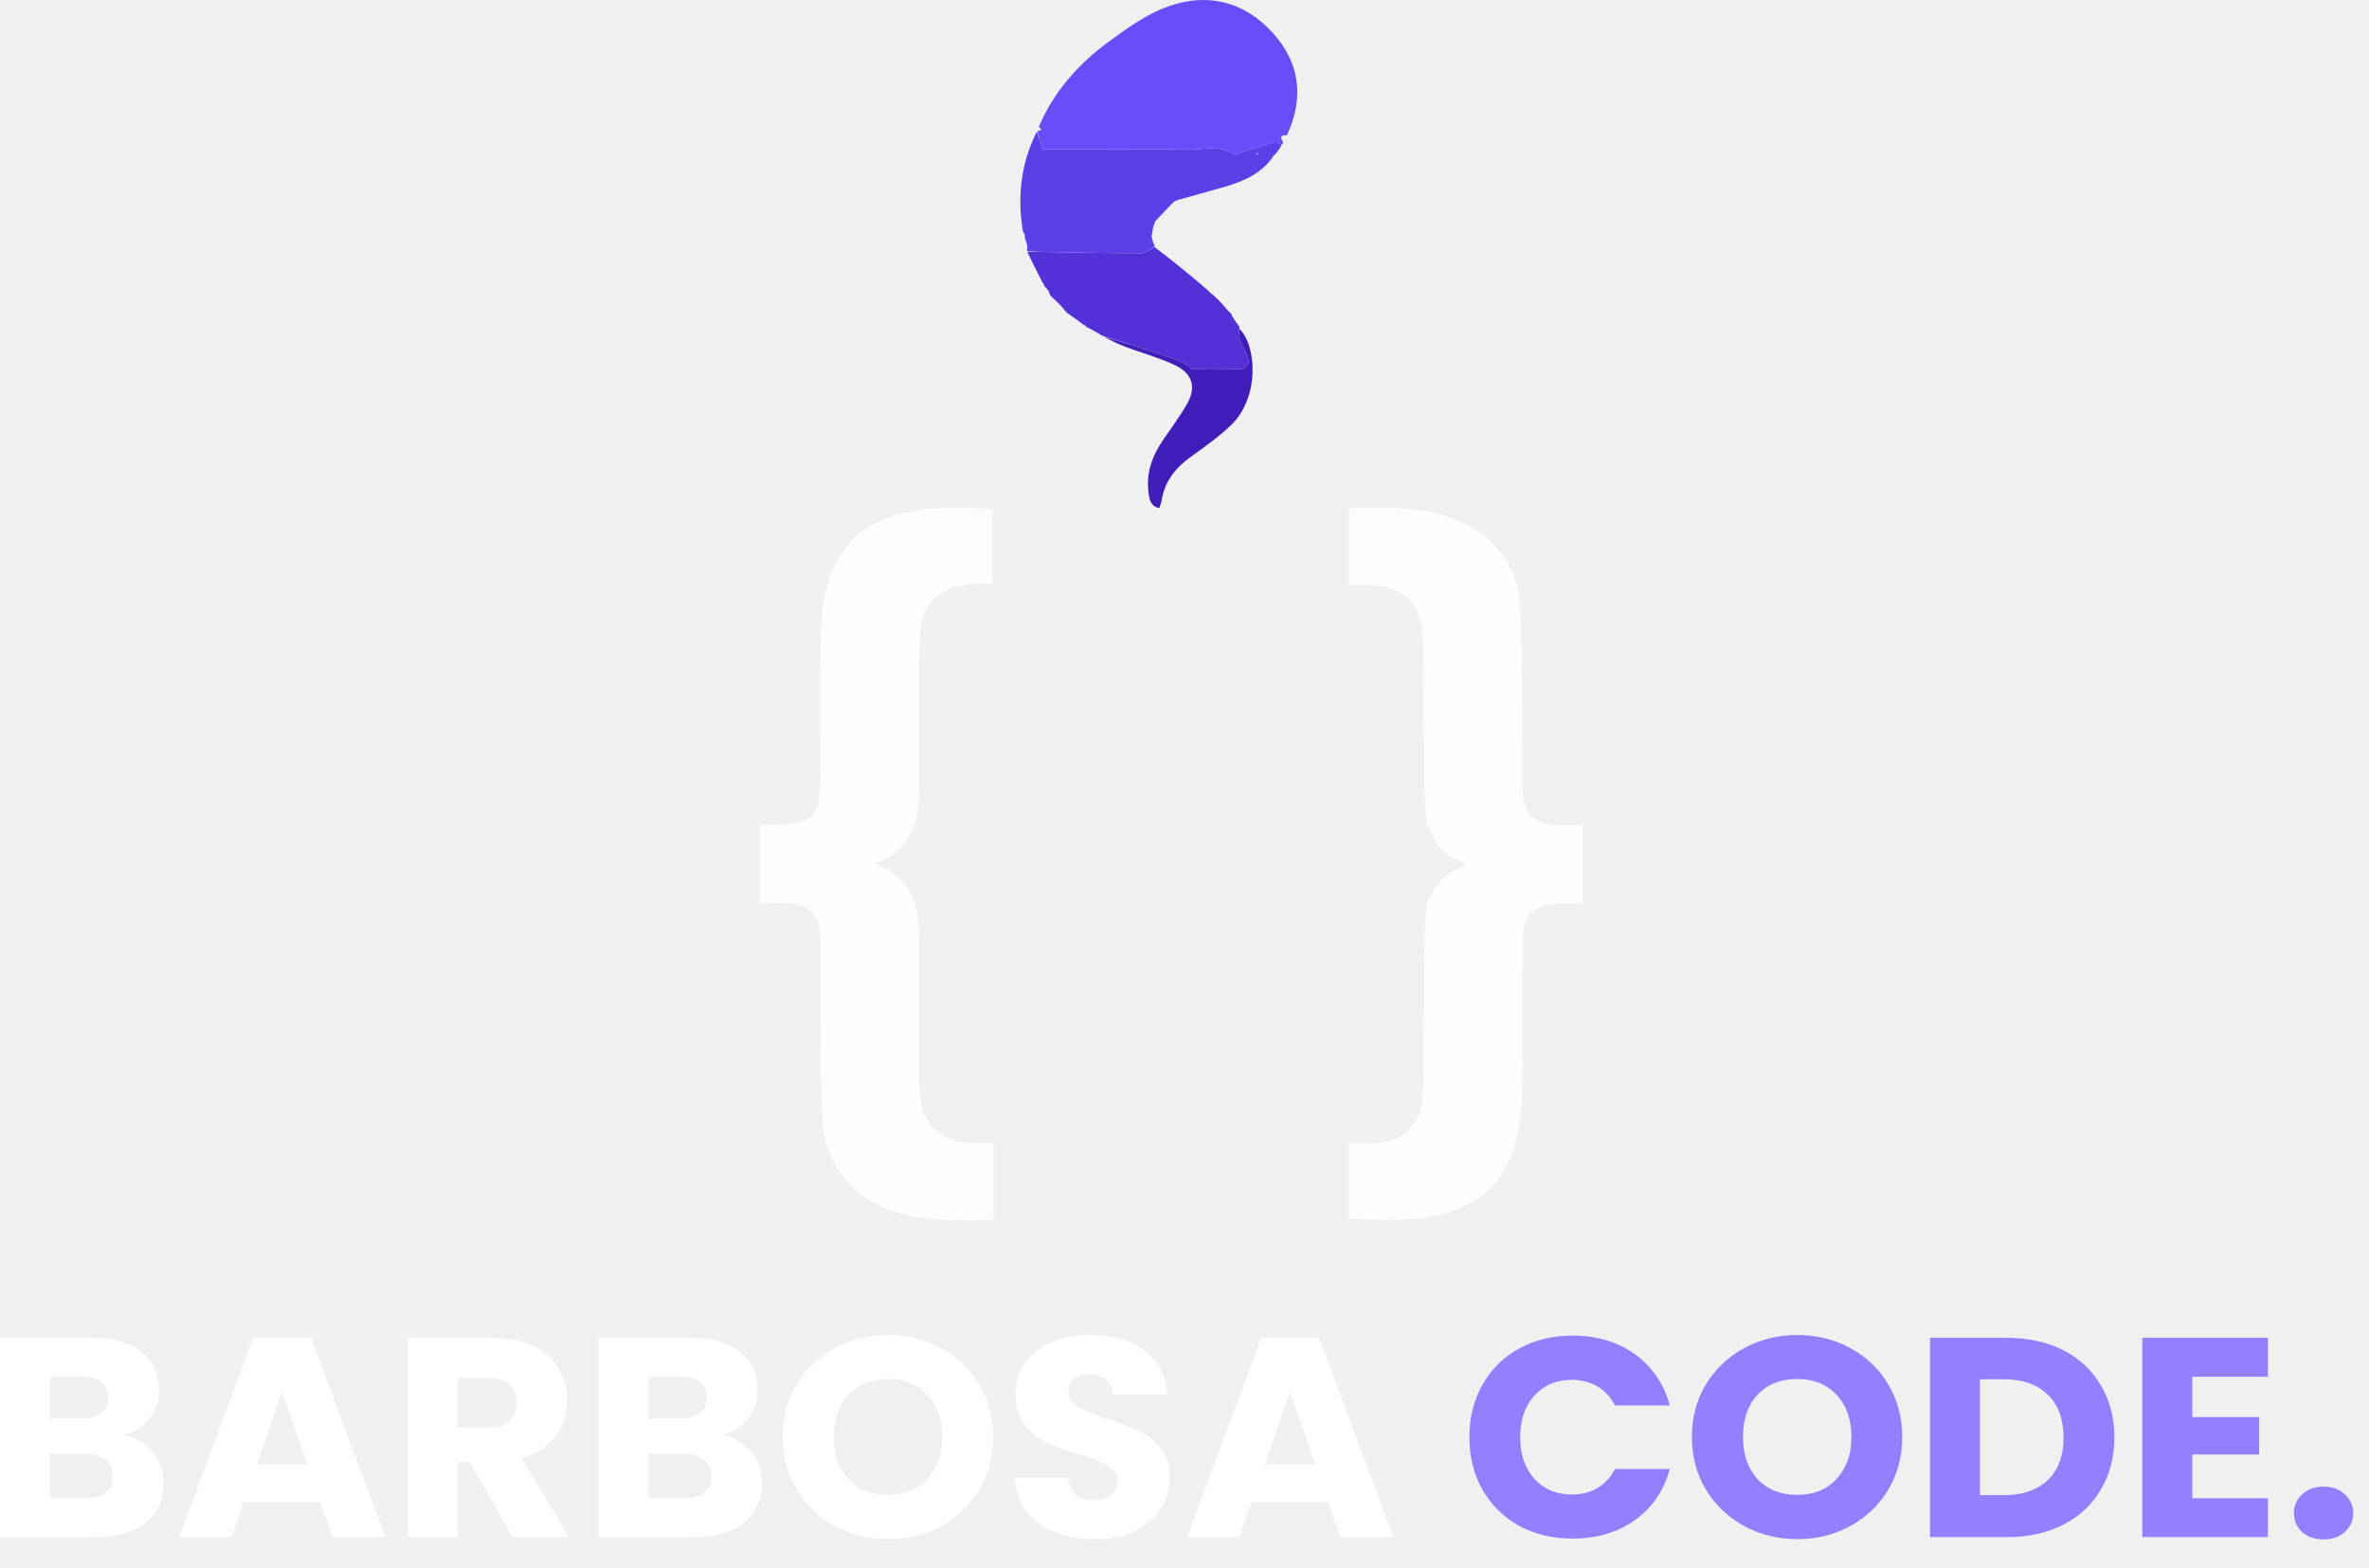
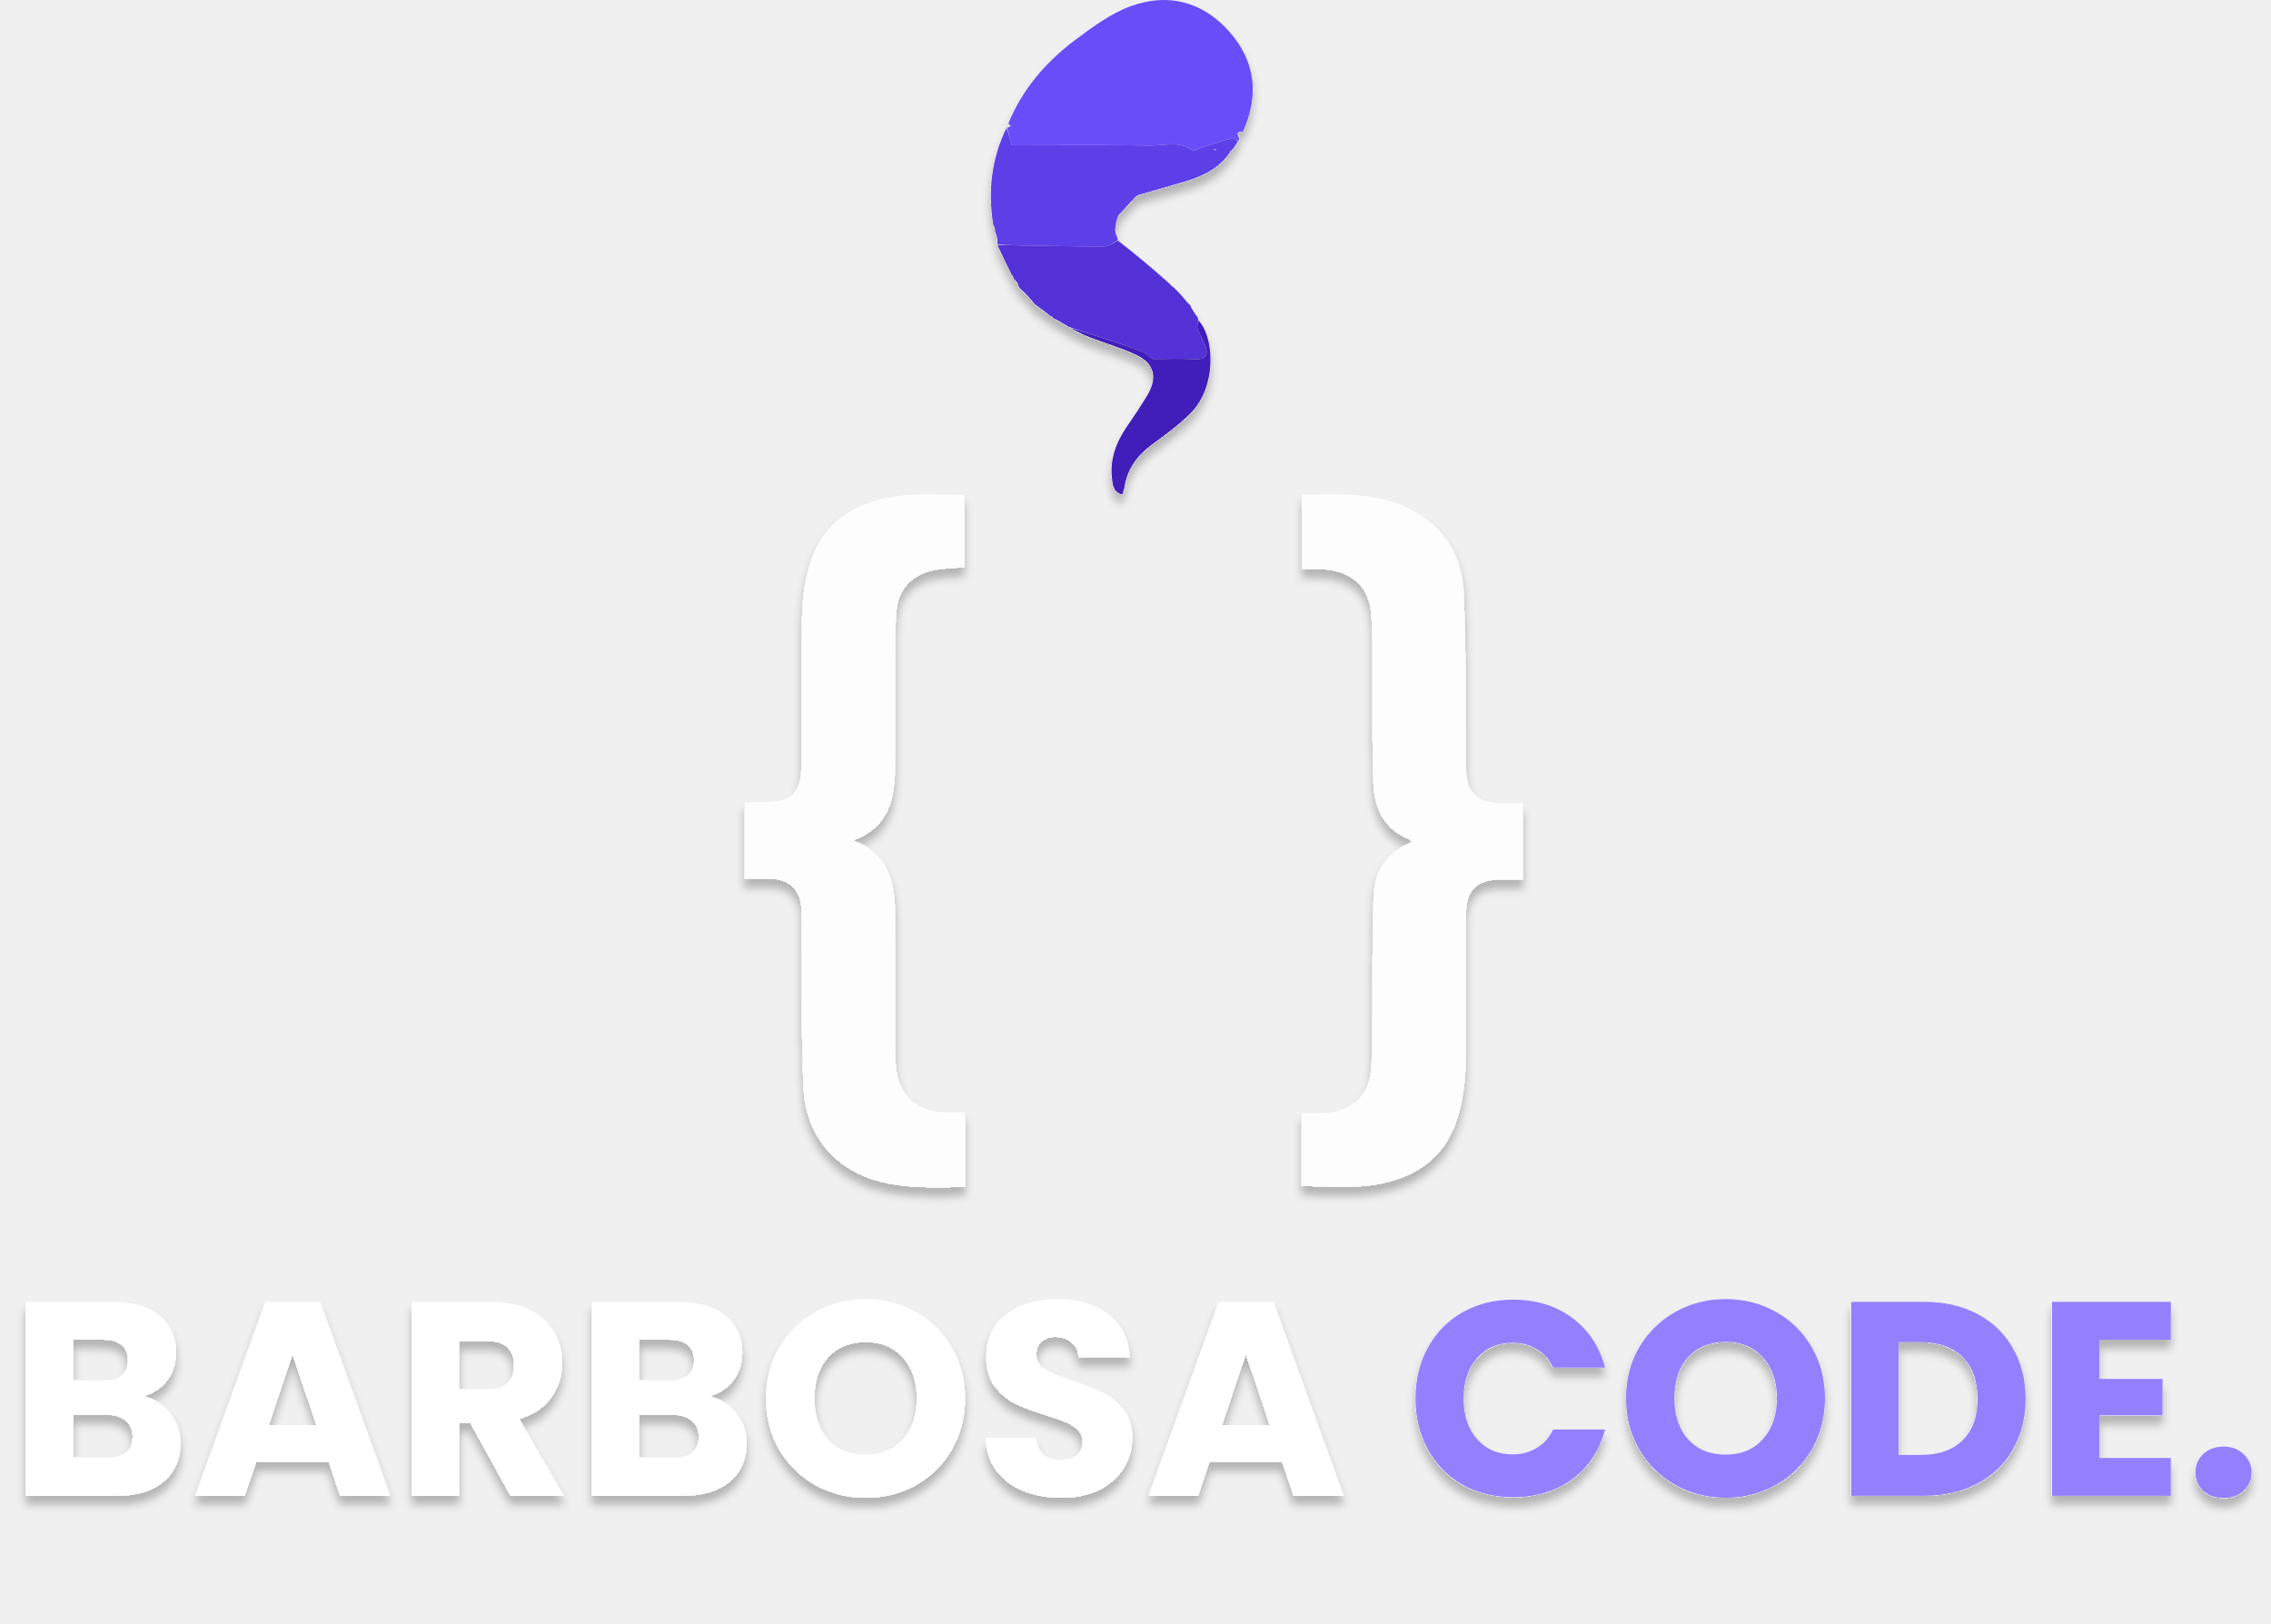
- <svg xmlns="http://www.w3.org/2000/svg" width="71" height="47" viewBox="0 0 71 47" fill="none">
-   <path d="M42.669 21.447C42.663 20.605 42.69 19.795 42.642 18.989C42.588 18.08 42.041 17.591 41.106 17.532C40.891 17.519 40.675 17.53 40.434 17.53C40.434 16.763 40.434 16.018 40.434 15.238C41.61 15.223 42.788 15.149 43.875 15.685C44.942 16.211 45.512 17.116 45.562 18.243C45.641 20.012 45.619 21.785 45.632 23.555C45.638 24.435 45.938 24.739 46.832 24.738C47.025 24.738 47.217 24.738 47.435 24.738C47.435 25.514 47.435 26.273 47.435 27.088C47.211 27.088 46.978 27.087 46.745 27.088C45.976 27.091 45.637 27.415 45.635 28.157C45.632 29.707 45.656 31.258 45.621 32.808C45.608 33.364 45.529 33.94 45.355 34.467C44.921 35.781 43.856 36.373 42.524 36.523C41.842 36.6 41.143 36.536 40.431 36.536C40.431 35.82 40.431 35.072 40.431 34.284C40.69 34.284 40.938 34.295 41.184 34.282C41.997 34.24 42.564 33.748 42.63 32.96C42.682 32.333 42.661 31.699 42.668 31.069C42.681 29.928 42.665 28.787 42.709 27.648C42.743 26.755 43.102 26.296 43.925 25.933C43.901 25.907 43.884 25.871 43.856 25.861C43.049 25.552 42.738 24.916 42.704 24.136C42.666 23.252 42.678 22.365 42.669 21.447Z" fill="#FDFDFD" />
-   <path d="M29.771 35.318C29.771 35.747 29.771 36.143 29.771 36.561C28.81 36.577 27.879 36.62 26.969 36.368C25.625 35.994 24.729 34.967 24.651 33.564C24.575 32.206 24.6 30.843 24.584 29.481C24.578 28.983 24.592 28.484 24.578 27.986C24.561 27.425 24.205 27.086 23.628 27.068C23.355 27.059 23.082 27.066 22.783 27.066C22.783 26.279 22.783 25.512 22.783 24.713C22.961 24.713 23.129 24.713 23.296 24.713C24.296 24.717 24.583 24.443 24.583 23.483C24.583 21.999 24.556 20.514 24.596 19.031C24.613 18.431 24.69 17.806 24.892 17.244C25.364 15.928 26.478 15.39 27.818 15.257C28.447 15.194 29.089 15.246 29.748 15.246C29.748 15.969 29.748 16.715 29.748 17.47C29.43 17.498 29.102 17.503 28.783 17.561C28.07 17.691 27.639 18.148 27.583 18.856C27.542 19.385 27.551 19.918 27.549 20.449C27.545 21.501 27.556 22.554 27.547 23.606C27.538 24.578 27.37 25.476 26.203 25.889C27.348 26.291 27.537 27.166 27.545 28.122C27.556 29.551 27.547 30.98 27.549 32.408C27.549 32.585 27.559 32.763 27.58 32.938C27.675 33.719 28.221 34.216 29.035 34.257C29.262 34.269 29.489 34.259 29.771 34.259C29.771 34.609 29.771 34.947 29.771 35.318Z" fill="#FDFDFD" />
-   <path d="M31.135 3.8C31.581 2.748 32.321 1.913 33.242 1.24C33.793 0.837 34.373 0.419 35.01 0.192C36.195 -0.23 37.296 0.049 38.142 0.981C38.964 1.888 39.089 2.933 38.571 4.054C38.228 4.055 38.507 4.238 38.447 4.31C38.447 4.31 38.45 4.329 38.421 4.332C38.332 4.306 38.263 4.245 38.215 4.258C37.893 4.344 37.576 4.446 37.257 4.545C37.162 4.574 37.027 4.662 36.981 4.63C36.553 4.329 36.072 4.492 35.622 4.484C34.158 4.46 32.694 4.475 31.245 4.475C31.197 4.304 31.145 4.117 31.092 3.93C31.092 3.93 31.089 3.927 31.112 3.928C31.161 3.914 31.186 3.899 31.21 3.884C31.185 3.856 31.16 3.828 31.135 3.8Z" fill="#694DF8" />
-   <path d="M31.074 3.944C31.145 4.117 31.197 4.304 31.245 4.475C32.694 4.475 34.158 4.46 35.622 4.484C36.072 4.492 36.553 4.329 36.981 4.63C37.027 4.662 37.162 4.574 37.257 4.545C37.576 4.446 37.893 4.344 38.215 4.258C38.263 4.245 38.332 4.306 38.413 4.338C38.359 4.449 38.283 4.556 38.182 4.665C38.152 4.663 38.148 4.659 38.143 4.656C38.15 4.665 38.158 4.673 38.165 4.682C37.812 5.2 37.274 5.438 36.688 5.604C36.233 5.733 35.779 5.864 35.281 6C35.208 6.029 35.18 6.052 35.152 6.075C34.995 6.241 34.839 6.406 34.655 6.598C34.614 6.641 34.607 6.659 34.607 6.679C34.607 6.679 34.607 6.71 34.584 6.739C34.557 6.809 34.551 6.85 34.546 6.892C34.543 6.937 34.54 6.982 34.515 7.064C34.526 7.18 34.558 7.257 34.591 7.335C34.591 7.335 34.608 7.356 34.602 7.395C34.459 7.489 34.323 7.592 34.187 7.592C33.258 7.593 32.329 7.573 31.4 7.557C31.197 7.554 30.993 7.539 30.79 7.53C30.784 7.501 30.778 7.472 30.79 7.405C30.777 7.29 30.747 7.212 30.716 7.135C30.712 7.124 30.707 7.113 30.716 7.075C30.706 7.009 30.682 6.971 30.657 6.933C30.486 5.903 30.593 4.908 31.074 3.944ZM37.642 4.62C37.666 4.62 37.69 4.62 37.714 4.619C37.715 4.619 37.715 4.593 37.715 4.593C37.691 4.591 37.667 4.591 37.642 4.62Z" fill="#5D3FE8" />
-   <path d="M30.79 7.554C30.993 7.539 31.197 7.554 31.4 7.557C32.329 7.573 33.258 7.593 34.187 7.592C34.323 7.592 34.459 7.489 34.604 7.408C35.148 7.818 35.685 8.255 36.235 8.731C36.292 8.801 36.336 8.831 36.38 8.86C36.486 8.962 36.593 9.064 36.712 9.206C36.782 9.298 36.839 9.349 36.897 9.401C36.903 9.41 36.91 9.419 36.924 9.467C37.001 9.601 37.071 9.696 37.141 9.791C37.141 9.791 37.153 9.811 37.146 9.847C37.137 9.976 37.106 10.078 37.137 10.158C37.211 10.348 37.344 10.519 37.398 10.713C37.462 10.946 37.369 11.079 37.076 11.065C36.613 11.043 36.147 11.059 35.718 11.059C35.602 10.978 35.511 10.886 35.401 10.844C35.079 10.72 34.75 10.614 34.422 10.507C33.973 10.36 33.523 10.219 33.074 10.076C33.048 10.069 33.022 10.063 32.973 10.025C32.817 9.929 32.684 9.862 32.551 9.796C32.551 9.796 32.547 9.796 32.539 9.78C32.518 9.746 32.499 9.737 32.476 9.736C32.465 9.733 32.454 9.731 32.424 9.699C32.272 9.579 32.139 9.489 32.005 9.398C31.964 9.362 31.924 9.326 31.871 9.25C31.733 9.093 31.606 8.976 31.479 8.859C31.468 8.835 31.456 8.81 31.44 8.749C31.418 8.699 31.4 8.685 31.382 8.672C31.382 8.672 31.379 8.671 31.373 8.654C31.353 8.618 31.336 8.606 31.313 8.601C31.313 8.601 31.299 8.582 31.298 8.551C31.28 8.505 31.263 8.488 31.246 8.471C31.094 8.174 30.942 7.876 30.79 7.554Z" fill="#5331D7" />
-   <path d="M33.085 10.096C33.523 10.219 33.973 10.36 34.422 10.507C34.75 10.614 35.079 10.72 35.401 10.844C35.511 10.886 35.602 10.978 35.718 11.059C36.147 11.059 36.613 11.043 37.076 11.065C37.369 11.079 37.462 10.946 37.398 10.713C37.344 10.519 37.211 10.348 37.137 10.158C37.106 10.078 37.137 9.976 37.146 9.859C37.664 10.357 37.761 11.908 36.896 12.742C36.528 13.097 36.1 13.399 35.681 13.7C35.221 14.029 34.907 14.436 34.816 14.993C34.804 15.067 34.774 15.137 34.745 15.234C34.46 15.165 34.445 14.945 34.42 14.747C34.346 14.158 34.544 13.64 34.879 13.159C35.108 12.83 35.341 12.502 35.548 12.159C35.873 11.621 35.757 11.19 35.177 10.927C34.706 10.712 34.199 10.572 33.711 10.389C33.501 10.31 33.301 10.207 33.085 10.096Z" fill="#411DB9" />
-   <path d="M3.721 43.013C4.077 43.087 4.363 43.26 4.579 43.532C4.795 43.799 4.903 44.105 4.903 44.452C4.903 44.951 4.722 45.348 4.36 45.643C4.004 45.932 3.505 46.077 2.863 46.077H0V40.103H2.767C3.391 40.103 3.879 40.242 4.229 40.52C4.585 40.798 4.763 41.175 4.763 41.652C4.763 42.003 4.667 42.295 4.474 42.528C4.287 42.761 4.036 42.922 3.721 43.013ZM1.497 42.52H2.478C2.723 42.52 2.91 42.469 3.038 42.367C3.172 42.259 3.24 42.103 3.24 41.898C3.24 41.694 3.172 41.538 3.038 41.43C2.91 41.322 2.723 41.269 2.478 41.269H1.497V42.52ZM2.6 44.903C2.851 44.903 3.044 44.849 3.178 44.741C3.318 44.627 3.388 44.466 3.388 44.256C3.388 44.046 3.315 43.881 3.17 43.762C3.029 43.643 2.834 43.584 2.583 43.584H1.497V44.903H2.6ZM9.598 45.022H7.304L6.936 46.077H5.369L7.593 40.103H9.326L11.55 46.077H9.966L9.598 45.022ZM9.213 43.898L8.451 41.711L7.698 43.898H9.213ZM15.362 46.077L14.083 43.822H13.724V46.077H12.227V40.103H14.74C15.225 40.103 15.636 40.185 15.975 40.349C16.319 40.514 16.576 40.741 16.745 41.03C16.914 41.314 16.999 41.632 16.999 41.983C16.999 42.381 16.882 42.735 16.649 43.047C16.421 43.359 16.083 43.581 15.633 43.711L17.052 46.077H15.362ZM13.724 42.792H14.652C14.927 42.792 15.131 42.727 15.265 42.596C15.405 42.466 15.476 42.281 15.476 42.043C15.476 41.816 15.405 41.637 15.265 41.507C15.131 41.376 14.927 41.311 14.652 41.311H13.724V42.792ZM21.66 43.013C22.016 43.087 22.302 43.26 22.518 43.532C22.734 43.799 22.842 44.105 22.842 44.452C22.842 44.951 22.661 45.348 22.299 45.643C21.943 45.932 21.444 46.077 20.802 46.077H17.939V40.103H20.706C21.33 40.103 21.818 40.242 22.168 40.52C22.524 40.798 22.702 41.175 22.702 41.652C22.702 42.003 22.606 42.295 22.413 42.528C22.226 42.761 21.975 42.922 21.66 43.013ZM19.436 42.52H20.417C20.662 42.52 20.849 42.469 20.977 42.367C21.111 42.259 21.178 42.103 21.178 41.898C21.178 41.694 21.111 41.538 20.977 41.43C20.849 41.322 20.662 41.269 20.417 41.269H19.436V42.52ZM20.539 44.903C20.79 44.903 20.983 44.849 21.117 44.741C21.257 44.627 21.327 44.466 21.327 44.256C21.327 44.046 21.254 43.881 21.108 43.762C20.968 43.643 20.773 43.584 20.522 43.584H19.436V44.903H20.539ZM26.617 46.137C26.04 46.137 25.508 46.006 25.024 45.745C24.545 45.484 24.163 45.121 23.877 44.656C23.597 44.185 23.456 43.657 23.456 43.073C23.456 42.489 23.597 41.964 23.877 41.498C24.163 41.033 24.545 40.67 25.024 40.409C25.508 40.148 26.04 40.018 26.617 40.018C27.195 40.018 27.724 40.148 28.202 40.409C28.687 40.67 29.066 41.033 29.34 41.498C29.62 41.964 29.761 42.489 29.761 43.073C29.761 43.657 29.62 44.185 29.34 44.656C29.06 45.121 28.681 45.484 28.202 45.745C27.724 46.006 27.195 46.137 26.617 46.137ZM26.617 44.809C27.108 44.809 27.499 44.65 27.791 44.333C28.088 44.015 28.237 43.595 28.237 43.073C28.237 42.545 28.088 42.125 27.791 41.813C27.499 41.495 27.108 41.337 26.617 41.337C26.121 41.337 25.724 41.493 25.427 41.805C25.135 42.117 24.989 42.54 24.989 43.073C24.989 43.6 25.135 44.023 25.427 44.341C25.724 44.653 26.121 44.809 26.617 44.809ZM32.818 46.137C32.368 46.137 31.965 46.066 31.609 45.924C31.253 45.782 30.967 45.572 30.751 45.294C30.541 45.016 30.43 44.681 30.419 44.29H32.012C32.035 44.511 32.114 44.681 32.248 44.8C32.383 44.914 32.558 44.971 32.774 44.971C32.996 44.971 33.171 44.922 33.299 44.826C33.428 44.724 33.492 44.585 33.492 44.409C33.492 44.261 33.439 44.14 33.334 44.043C33.235 43.947 33.109 43.867 32.958 43.805C32.812 43.742 32.602 43.672 32.327 43.592C31.93 43.473 31.606 43.354 31.355 43.235C31.104 43.115 30.888 42.94 30.707 42.707C30.526 42.474 30.436 42.171 30.436 41.796C30.436 41.24 30.643 40.806 31.058 40.494C31.472 40.176 32.012 40.018 32.677 40.018C33.355 40.018 33.9 40.176 34.315 40.494C34.729 40.806 34.951 41.243 34.98 41.805H33.36C33.349 41.612 33.276 41.462 33.142 41.354C33.007 41.24 32.835 41.184 32.625 41.184C32.444 41.184 32.298 41.232 32.187 41.328C32.076 41.419 32.021 41.552 32.021 41.728C32.021 41.921 32.114 42.072 32.301 42.179C32.488 42.287 32.78 42.403 33.176 42.528C33.574 42.659 33.895 42.783 34.14 42.903C34.391 43.022 34.607 43.195 34.788 43.422C34.968 43.649 35.059 43.941 35.059 44.298C35.059 44.639 34.968 44.948 34.788 45.226C34.612 45.504 34.356 45.725 34.017 45.89C33.678 46.054 33.279 46.137 32.818 46.137ZM39.807 45.022H37.513L37.145 46.077H35.578L37.802 40.103H39.535L41.759 46.077H40.174L39.807 45.022ZM39.421 43.898L38.66 41.711L37.907 43.898H39.421Z" fill="white" />
-   <path d="M44.038 43.081C44.038 42.491 44.169 41.967 44.431 41.507C44.694 41.042 45.059 40.681 45.526 40.426C45.999 40.165 46.533 40.035 47.128 40.035C47.858 40.035 48.483 40.222 49.002 40.596C49.522 40.971 49.869 41.481 50.044 42.128H48.398C48.275 41.879 48.1 41.688 47.873 41.558C47.651 41.428 47.397 41.362 47.111 41.362C46.65 41.362 46.276 41.518 45.99 41.83C45.704 42.142 45.561 42.559 45.561 43.081C45.561 43.603 45.704 44.02 45.99 44.333C46.276 44.645 46.65 44.8 47.111 44.8C47.397 44.8 47.651 44.735 47.873 44.605C48.1 44.474 48.275 44.284 48.398 44.035H50.044C49.869 44.681 49.522 45.192 49.002 45.566C48.483 45.935 47.858 46.12 47.128 46.12C46.533 46.12 45.999 45.992 45.526 45.737C45.059 45.476 44.694 45.115 44.431 44.656C44.169 44.196 44.038 43.672 44.038 43.081ZM53.868 46.137C53.29 46.137 52.759 46.006 52.274 45.745C51.796 45.484 51.413 45.121 51.127 44.656C50.847 44.185 50.707 43.657 50.707 43.073C50.707 42.489 50.847 41.964 51.127 41.498C51.413 41.033 51.796 40.67 52.274 40.409C52.759 40.148 53.29 40.018 53.868 40.018C54.446 40.018 54.974 40.148 55.453 40.409C55.937 40.67 56.316 41.033 56.591 41.498C56.871 41.964 57.011 42.489 57.011 43.073C57.011 43.657 56.871 44.185 56.591 44.656C56.31 45.121 55.931 45.484 55.453 45.745C54.974 46.006 54.446 46.137 53.868 46.137ZM53.868 44.809C54.358 44.809 54.749 44.65 55.041 44.333C55.339 44.015 55.487 43.595 55.487 43.073C55.487 42.545 55.339 42.125 55.041 41.813C54.749 41.495 54.358 41.337 53.868 41.337C53.372 41.337 52.975 41.493 52.677 41.805C52.385 42.117 52.239 42.54 52.239 43.073C52.239 43.6 52.385 44.023 52.677 44.341C52.975 44.653 53.372 44.809 53.868 44.809ZM60.147 40.103C60.795 40.103 61.361 40.227 61.845 40.477C62.33 40.727 62.703 41.078 62.966 41.532C63.234 41.981 63.369 42.5 63.369 43.09C63.369 43.674 63.234 44.193 62.966 44.647C62.703 45.101 62.327 45.453 61.837 45.703C61.352 45.952 60.789 46.077 60.147 46.077H57.844V40.103H60.147ZM60.05 44.818C60.617 44.818 61.057 44.667 61.373 44.367C61.688 44.066 61.845 43.64 61.845 43.09C61.845 42.54 61.688 42.111 61.373 41.805C61.057 41.498 60.617 41.345 60.05 41.345H59.341V44.818H60.05ZM65.703 41.269V42.477H67.708V43.6H65.703V44.911H67.97V46.077H64.206V40.103H67.97V41.269H65.703Z" fill="#9480FF" />
-   <path d="M69.643 46.145C69.38 46.145 69.164 46.072 68.995 45.924C68.832 45.771 68.75 45.584 68.75 45.362C68.75 45.135 68.832 44.945 68.995 44.792C69.164 44.639 69.38 44.562 69.643 44.562C69.9 44.562 70.11 44.639 70.273 44.792C70.442 44.945 70.527 45.135 70.527 45.362C70.527 45.584 70.442 45.771 70.273 45.924C70.11 46.072 69.9 46.145 69.643 46.145Z" fill="#947FFF" />
+ <svg xmlns="http://www.w3.org/2000/svg" width="1052" height="752" viewBox="0 0 1052 752" fill="none">
+   <g filter="url(#filter0_d_12_9)">
+     <path d="M635.714 322.555C635.627 309.9 636.026 297.717 635.326 285.597C634.536 271.928 626.541 264.562 612.871 263.683C609.729 263.481 606.562 263.653 603.042 263.653C603.042 252.119 603.042 240.909 603.042 229.185C620.231 228.95 637.464 227.834 653.352 235.902C668.941 243.816 677.276 257.418 678.012 274.379C679.167 300.976 678.844 327.639 679.032 354.275C679.125 367.505 683.503 372.068 696.582 372.063C699.395 372.062 702.208 372.063 705.392 372.063C705.392 383.733 705.392 395.139 705.392 407.397C702.12 407.397 698.715 407.382 695.309 407.399C684.066 407.456 679.101 412.32 679.08 423.478C679.035 446.799 679.388 470.127 678.874 493.436C678.69 501.799 677.535 510.457 674.985 518.39C668.634 538.144 653.065 547.045 633.601 549.303C623.628 550.459 613.41 549.506 603 549.506C603 538.731 603 527.48 603 515.638C606.791 515.638 610.409 515.802 614.009 515.608C625.899 514.968 634.177 507.565 635.143 495.72C635.912 486.284 635.603 476.757 635.705 467.27C635.89 450.121 635.66 432.958 636.299 415.826C636.8 402.399 642.055 395.498 654.075 390.027C653.734 389.648 653.478 389.104 653.07 388.944C641.27 384.308 636.723 374.736 636.234 363.007C635.679 349.705 635.855 336.373 635.714 322.555Z" fill="#FDFDFD" />
+     <path d="M447.156 531.185C447.156 537.64 447.156 543.595 447.156 549.875C433.116 550.118 419.503 550.773 406.193 546.968C386.543 541.35 373.444 525.91 372.305 504.804C371.203 484.378 371.562 463.871 371.327 443.398C371.241 435.904 371.448 428.403 371.238 420.913C371.002 412.476 365.786 407.38 357.354 407.096C353.371 406.962 349.379 407.073 345 407.073C345 395.233 345 383.706 345 371.688C347.604 371.688 350.056 371.68 352.507 371.689C367.119 371.744 371.311 367.626 371.314 353.183C371.318 330.862 370.917 308.531 371.51 286.226C371.749 277.208 372.883 267.805 375.83 259.351C382.73 239.553 399.021 231.467 418.606 229.465C427.81 228.523 437.19 229.303 446.824 229.303C446.824 240.18 446.824 251.395 446.824 262.752C442.18 263.174 437.373 263.237 432.718 264.111C422.297 266.068 415.988 272.943 415.179 283.6C414.575 291.553 414.71 299.568 414.679 307.557C414.618 323.381 414.78 339.206 414.644 355.029C414.518 369.648 412.062 383.156 394.994 389.364C411.736 395.414 414.503 408.569 414.616 422.958C414.784 444.445 414.644 465.933 414.679 487.421C414.684 490.078 414.827 492.75 415.136 495.389C416.513 507.138 424.507 514.61 436.398 515.232C439.712 515.406 443.043 515.259 447.156 515.259C447.156 520.526 447.156 525.606 447.156 531.185Z" fill="#FDFDFD" />
+     <path d="M467.099 57.158C473.622 41.329 484.439 28.765 497.9 18.645C505.954 12.59 514.436 6.301 523.742 2.89C541.075 -3.463 557.175 0.732 569.539 14.757C581.559 28.392 583.378 44.118 575.806 60.975C570.791 60.98 574.878 63.733 574.001 64.826C574.001 64.826 574.047 65.115 573.609 65.146C572.308 64.769 571.302 63.842 570.607 64.035C565.901 65.34 561.259 66.875 556.601 68.352C555.213 68.793 553.239 70.122 552.558 69.629C546.299 65.101 539.282 67.553 532.7 67.442C511.298 67.082 489.887 67.307 468.706 67.307C468.005 64.728 467.241 61.921 466.478 59.115C466.478 59.115 466.432 59.061 466.771 59.078C467.476 58.869 467.841 58.644 468.205 58.419C467.837 57.999 467.468 57.579 467.099 57.158Z" fill="#694DF8" />
+     <path d="M466.203 59.315C467.241 61.921 468.005 64.728 468.706 67.307C489.887 67.307 511.298 67.082 532.7 67.442C539.282 67.553 546.299 65.101 552.558 69.629C553.239 70.122 555.213 68.793 556.601 68.352C561.259 66.875 565.901 65.34 570.607 64.035C571.302 63.842 572.308 64.769 573.498 65.243C572.716 66.917 571.606 68.526 570.121 70.157C569.682 70.129 569.617 70.079 569.552 70.029C569.659 70.158 569.766 70.288 569.873 70.418C564.709 78.207 556.847 81.792 548.28 84.29C541.636 86.228 534.999 88.188 527.706 90.236C526.645 90.68 526.236 91.026 525.827 91.372C523.534 93.859 521.242 96.347 518.558 99.238C517.96 99.874 517.856 100.146 517.857 100.457C517.857 100.457 517.852 100.919 517.529 101.354C517.125 102.41 517.044 103.031 516.964 103.653C516.919 104.33 516.875 105.007 516.516 106.249C516.675 107.982 517.148 109.15 517.621 110.318C517.621 110.318 517.88 110.627 517.786 111.216C515.699 112.639 513.706 114.189 511.712 114.191C498.134 114.201 484.554 113.903 470.976 113.663C468.001 113.611 465.029 113.392 462.056 113.25C461.966 112.814 461.877 112.377 462.051 111.372C461.868 109.638 461.421 108.471 460.974 107.305C460.909 107.143 460.844 106.981 460.978 106.402C460.825 105.414 460.473 104.844 460.12 104.273C457.612 88.777 459.181 73.811 466.203 59.315ZM562.233 69.479C562.583 69.484 562.934 69.492 563.283 69.475C563.292 69.475 563.298 69.076 563.289 69.076C562.94 69.048 562.59 69.045 562.233 69.479Z" fill="#5D3FE8" />
+     <path d="M462.053 113.617C465.029 113.392 468.001 113.611 470.976 113.663C484.554 113.903 498.134 114.201 511.712 114.191C513.706 114.189 515.699 112.639 517.808 111.417C525.771 117.588 533.618 124.149 541.663 131.318C542.497 132.369 543.134 132.812 543.771 133.255C545.331 134.792 546.892 136.329 548.638 138.463C549.658 139.837 550.493 140.614 551.328 141.39C551.429 141.529 551.529 141.667 551.736 142.391C552.861 144.403 553.88 145.829 554.899 147.256C554.899 147.256 555.073 147.555 554.981 148.102C554.848 150.034 554.394 151.576 554.847 152.775C555.927 155.633 557.878 158.212 558.657 161.123C559.594 164.63 558.23 166.625 553.958 166.415C547.18 166.082 540.374 166.327 534.107 166.327C532.402 165.108 531.079 163.726 529.463 163.09C524.756 161.237 519.947 159.635 515.148 158.023C508.596 155.82 502.017 153.699 495.45 151.543C495.069 151.444 494.688 151.345 493.969 150.784C491.688 149.325 489.746 148.328 487.804 147.332C487.804 147.332 487.741 147.33 487.634 147.087C487.318 146.579 487.045 146.439 486.708 146.423C486.545 146.388 486.382 146.353 485.948 145.875C483.724 144.07 481.771 142.708 479.817 141.346C479.223 140.803 478.628 140.261 477.865 139.115C475.841 136.754 473.985 134.995 472.129 133.236C471.965 132.871 471.801 132.506 471.564 131.589C471.233 130.833 470.975 130.628 470.718 130.424C470.718 130.424 470.673 130.407 470.578 130.157C470.294 129.622 470.033 129.439 469.699 129.36C469.699 129.36 469.494 129.067 469.478 128.613C469.215 127.91 468.968 127.661 468.72 127.411C466.497 122.935 464.274 118.46 462.053 113.617Z" fill="#5331D7" />
+     <path d="M495.614 151.841C502.017 153.699 508.596 155.82 515.148 158.023C519.947 159.635 524.756 161.237 529.463 163.09C531.079 163.726 532.402 165.108 534.107 166.327C540.374 166.327 547.18 166.082 553.958 166.415C558.23 166.625 559.594 164.63 558.657 161.123C557.878 158.212 555.927 155.633 554.847 152.775C554.394 151.576 554.848 150.034 554.977 148.275C562.55 155.774 563.961 179.098 551.325 191.635C545.937 196.981 539.692 201.517 533.558 206.042C526.833 211.002 522.244 217.121 520.919 225.495C520.743 226.603 520.302 227.668 519.875 229.124C515.706 228.079 515.489 224.77 515.127 221.794C514.05 212.936 516.933 205.149 521.83 197.917C525.182 192.965 528.589 188.032 531.612 182.879C536.364 174.78 534.666 168.301 526.194 164.34C519.298 161.115 511.89 158.999 504.764 156.249C501.696 155.065 498.768 153.521 495.614 151.841Z" fill="#411DB9" />
+     <path d="M66.336 646.92C71.541 648.029 75.723 650.632 78.88 654.728C82.037 658.739 83.616 663.347 83.616 668.552C83.616 676.061 80.971 682.035 75.68 686.472C70.475 690.824 63.179 693 53.792 693H11.936V603.144H52.384C61.515 603.144 68.64 605.235 73.76 609.416C78.965 613.597 81.568 619.272 81.568 626.44C81.568 631.731 80.16 636.125 77.344 639.624C74.613 643.123 70.944 645.555 66.336 646.92ZM33.824 639.496H48.16C51.744 639.496 54.475 638.728 56.352 637.192C58.315 635.571 59.296 633.224 59.296 630.152C59.296 627.08 58.315 624.733 56.352 623.112C54.475 621.491 51.744 620.68 48.16 620.68H33.824V639.496ZM49.952 675.336C53.621 675.336 56.437 674.525 58.4 672.904C60.448 671.197 61.472 668.765 61.472 665.608C61.472 662.451 60.405 659.976 58.272 658.184C56.224 656.392 53.365 655.496 49.696 655.496H33.824V675.336H49.952ZM152.247 677.128H118.711L113.335 693H90.423L122.935 603.144H148.279L180.791 693H157.623L152.247 677.128ZM146.615 660.232L135.479 627.336L124.471 660.232H146.615ZM236.51 693L217.822 659.08H212.574V693H190.686V603.144H227.422C234.505 603.144 240.521 604.381 245.47 606.856C250.505 609.331 254.259 612.744 256.734 617.096C259.209 621.363 260.446 626.141 260.446 631.432C260.446 637.405 258.739 642.739 255.326 647.432C251.998 652.125 247.049 655.453 240.478 657.416L261.214 693H236.51ZM212.574 643.592H226.142C230.153 643.592 233.139 642.611 235.102 640.648C237.15 638.685 238.174 635.912 238.174 632.328C238.174 628.915 237.15 626.227 235.102 624.264C233.139 622.301 230.153 621.32 226.142 621.32H212.574V643.592ZM328.586 646.92C333.791 648.029 337.973 650.632 341.13 654.728C344.287 658.739 345.866 663.347 345.866 668.552C345.866 676.061 343.221 682.035 337.93 686.472C332.725 690.824 325.429 693 316.042 693H274.186V603.144H314.634C323.765 603.144 330.89 605.235 336.01 609.416C341.215 613.597 343.818 619.272 343.818 626.44C343.818 631.731 342.41 636.125 339.594 639.624C336.863 643.123 333.194 645.555 328.586 646.92ZM296.074 639.496H310.41C313.994 639.496 316.725 638.728 318.602 637.192C320.565 635.571 321.546 633.224 321.546 630.152C321.546 627.08 320.565 624.733 318.602 623.112C316.725 621.491 313.994 620.68 310.41 620.68H296.074V639.496ZM312.202 675.336C315.871 675.336 318.687 674.525 320.65 672.904C322.698 671.197 323.722 668.765 323.722 665.608C323.722 662.451 322.655 659.976 320.522 658.184C318.474 656.392 315.615 655.496 311.946 655.496H296.074V675.336H312.202ZM401.057 693.896C392.609 693.896 384.844 691.933 377.761 688.008C370.764 684.083 365.174 678.621 360.993 671.624C356.897 664.541 354.849 656.605 354.849 647.816C354.849 639.027 356.897 631.133 360.993 624.136C365.174 617.139 370.764 611.677 377.761 607.752C384.844 603.827 392.609 601.864 401.057 601.864C409.505 601.864 417.228 603.827 424.225 607.752C431.308 611.677 436.854 617.139 440.865 624.136C444.961 631.133 447.009 639.027 447.009 647.816C447.009 656.605 444.961 664.541 440.865 671.624C436.769 678.621 431.222 684.083 424.225 688.008C417.228 691.933 409.505 693.896 401.057 693.896ZM401.057 673.928C408.225 673.928 413.942 671.539 418.209 666.76C422.561 661.981 424.737 655.667 424.737 647.816C424.737 639.88 422.561 633.565 418.209 628.872C413.942 624.093 408.225 621.704 401.057 621.704C393.804 621.704 388.001 624.051 383.649 628.744C379.382 633.437 377.249 639.795 377.249 647.816C377.249 655.752 379.382 662.109 383.649 666.888C388.001 671.581 393.804 673.928 401.057 673.928ZM491.698 693.896C485.127 693.896 479.239 692.829 474.034 690.696C468.829 688.563 464.647 685.405 461.49 681.224C458.418 677.043 456.797 672.008 456.626 666.12H479.922C480.263 669.448 481.415 672.008 483.378 673.8C485.341 675.507 487.901 676.36 491.058 676.36C494.301 676.36 496.861 675.635 498.738 674.184C500.615 672.648 501.554 670.557 501.554 667.912C501.554 665.693 500.786 663.859 499.25 662.408C497.799 660.957 495.965 659.763 493.746 658.824C491.613 657.885 488.541 656.819 484.53 655.624C478.727 653.832 473.991 652.04 470.322 650.248C466.653 648.456 463.495 645.811 460.85 642.312C458.205 638.813 456.882 634.248 456.882 628.616C456.882 620.253 459.911 613.725 465.97 609.032C472.029 604.253 479.922 601.864 489.65 601.864C499.549 601.864 507.527 604.253 513.586 609.032C519.645 613.725 522.887 620.296 523.314 628.744H499.634C499.463 625.843 498.397 623.581 496.434 621.96C494.471 620.253 491.954 619.4 488.882 619.4C486.237 619.4 484.103 620.125 482.482 621.576C480.861 622.941 480.05 624.947 480.05 627.592C480.05 630.493 481.415 632.755 484.146 634.376C486.877 635.997 491.143 637.747 496.946 639.624C502.749 641.587 507.442 643.464 511.026 645.256C514.695 647.048 517.853 649.651 520.498 653.064C523.143 656.477 524.466 660.872 524.466 666.248C524.466 671.368 523.143 676.019 520.498 680.2C517.938 684.381 514.183 687.709 509.234 690.184C504.285 692.659 498.439 693.896 491.698 693.896ZM593.872 677.128H560.336L554.96 693H532.048L564.56 603.144H589.904L622.416 693H599.248L593.872 677.128ZM588.24 660.232L577.104 627.336L566.096 660.232H588.24Z" fill="white" />
+     <path d="M655.724 647.944C655.724 639.069 657.644 631.176 661.484 624.264C665.324 617.267 670.657 611.848 677.484 608.008C684.396 604.083 692.204 602.12 700.908 602.12C711.575 602.12 720.705 604.936 728.3 610.568C735.895 616.2 740.972 623.88 743.532 633.608H719.468C717.676 629.853 715.116 626.995 711.788 625.032C708.545 623.069 704.833 622.088 700.652 622.088C693.911 622.088 688.449 624.435 684.268 629.128C680.087 633.821 677.996 640.093 677.996 647.944C677.996 655.795 680.087 662.067 684.268 666.76C688.449 671.453 693.911 673.8 700.652 673.8C704.833 673.8 708.545 672.819 711.788 670.856C715.116 668.893 717.676 666.035 719.468 662.28H743.532C740.972 672.008 735.895 679.688 728.3 685.32C720.705 690.867 711.575 693.64 700.908 693.64C692.204 693.64 684.396 691.72 677.484 687.88C670.657 683.955 665.324 678.536 661.484 671.624C657.644 664.712 655.724 656.819 655.724 647.944ZM799.432 693.896C790.984 693.896 783.219 691.933 776.136 688.008C769.139 684.083 763.549 678.621 759.368 671.624C755.272 664.541 753.224 656.605 753.224 647.816C753.224 639.027 755.272 631.133 759.368 624.136C763.549 617.139 769.139 611.677 776.136 607.752C783.219 603.827 790.984 601.864 799.432 601.864C807.88 601.864 815.603 603.827 822.6 607.752C829.683 611.677 835.229 617.139 839.24 624.136C843.336 631.133 845.384 639.027 845.384 647.816C845.384 656.605 843.336 664.541 839.24 671.624C835.144 678.621 829.597 684.083 822.6 688.008C815.603 691.933 807.88 693.896 799.432 693.896ZM799.432 673.928C806.6 673.928 812.317 671.539 816.584 666.76C820.936 661.981 823.112 655.667 823.112 647.816C823.112 639.88 820.936 633.565 816.584 628.872C812.317 624.093 806.6 621.704 799.432 621.704C792.179 621.704 786.376 624.051 782.024 628.744C777.757 633.437 775.624 639.795 775.624 647.816C775.624 655.752 777.757 662.109 782.024 666.888C786.376 671.581 792.179 673.928 799.432 673.928ZM891.225 603.144C900.697 603.144 908.974 605.021 916.057 608.776C923.14 612.531 928.601 617.821 932.441 624.648C936.366 631.389 938.329 639.197 938.329 648.072C938.329 656.861 936.366 664.669 932.441 671.496C928.601 678.323 923.097 683.613 915.929 687.368C908.846 691.123 900.612 693 891.225 693H857.561V603.144H891.225ZM889.817 674.056C898.094 674.056 904.537 671.795 909.145 667.272C913.753 662.749 916.057 656.349 916.057 648.072C916.057 639.795 913.753 633.352 909.145 628.744C904.537 624.136 898.094 621.832 889.817 621.832H879.449V674.056H889.817ZM972.449 620.68V638.856H1001.76V655.752H972.449V675.464H1005.6V693H950.561V603.144H1005.6V620.68H972.449Z" fill="#9480FF" />
+     <path d="M1030.05 694.024C1026.21 694.024 1023.05 692.915 1020.58 690.696C1018.19 688.392 1017 685.576 1017 682.248C1017 678.835 1018.19 675.976 1020.58 673.672C1023.05 671.368 1026.21 670.216 1030.05 670.216C1033.81 670.216 1036.88 671.368 1039.27 673.672C1041.74 675.976 1042.98 678.835 1042.98 682.248C1042.98 685.576 1041.74 688.392 1039.27 690.696C1036.88 692.915 1033.81 694.024 1030.05 694.024Z" fill="#947FFF" />
+   </g>
+   <defs>
+     <filter id="filter0_d_12_9" x="0" y="0" width="1052" height="752" filterUnits="userSpaceOnUse" color-interpolation-filters="sRGB">
+       <feFlood flood-opacity="0" result="BackgroundImageFix" />
+       <feColorMatrix in="SourceAlpha" type="matrix" values="0 0 0 0 0 0 0 0 0 0 0 0 0 0 0 0 0 0 127 0" result="hardAlpha" />
+       <feOffset dy="4" />
+       <feGaussianBlur stdDeviation="2" />
+       <feComposite in2="hardAlpha" operator="out" />
+       <feColorMatrix type="matrix" values="0 0 0 0 0 0 0 0 0 0 0 0 0 0 0 0 0 0 0.25 0" />
+       <feBlend mode="normal" in2="BackgroundImageFix" result="effect1_dropShadow_12_9" />
+       <feBlend mode="normal" in="SourceGraphic" in2="effect1_dropShadow_12_9" result="shape" />
+     </filter>
+   </defs>
</svg>
